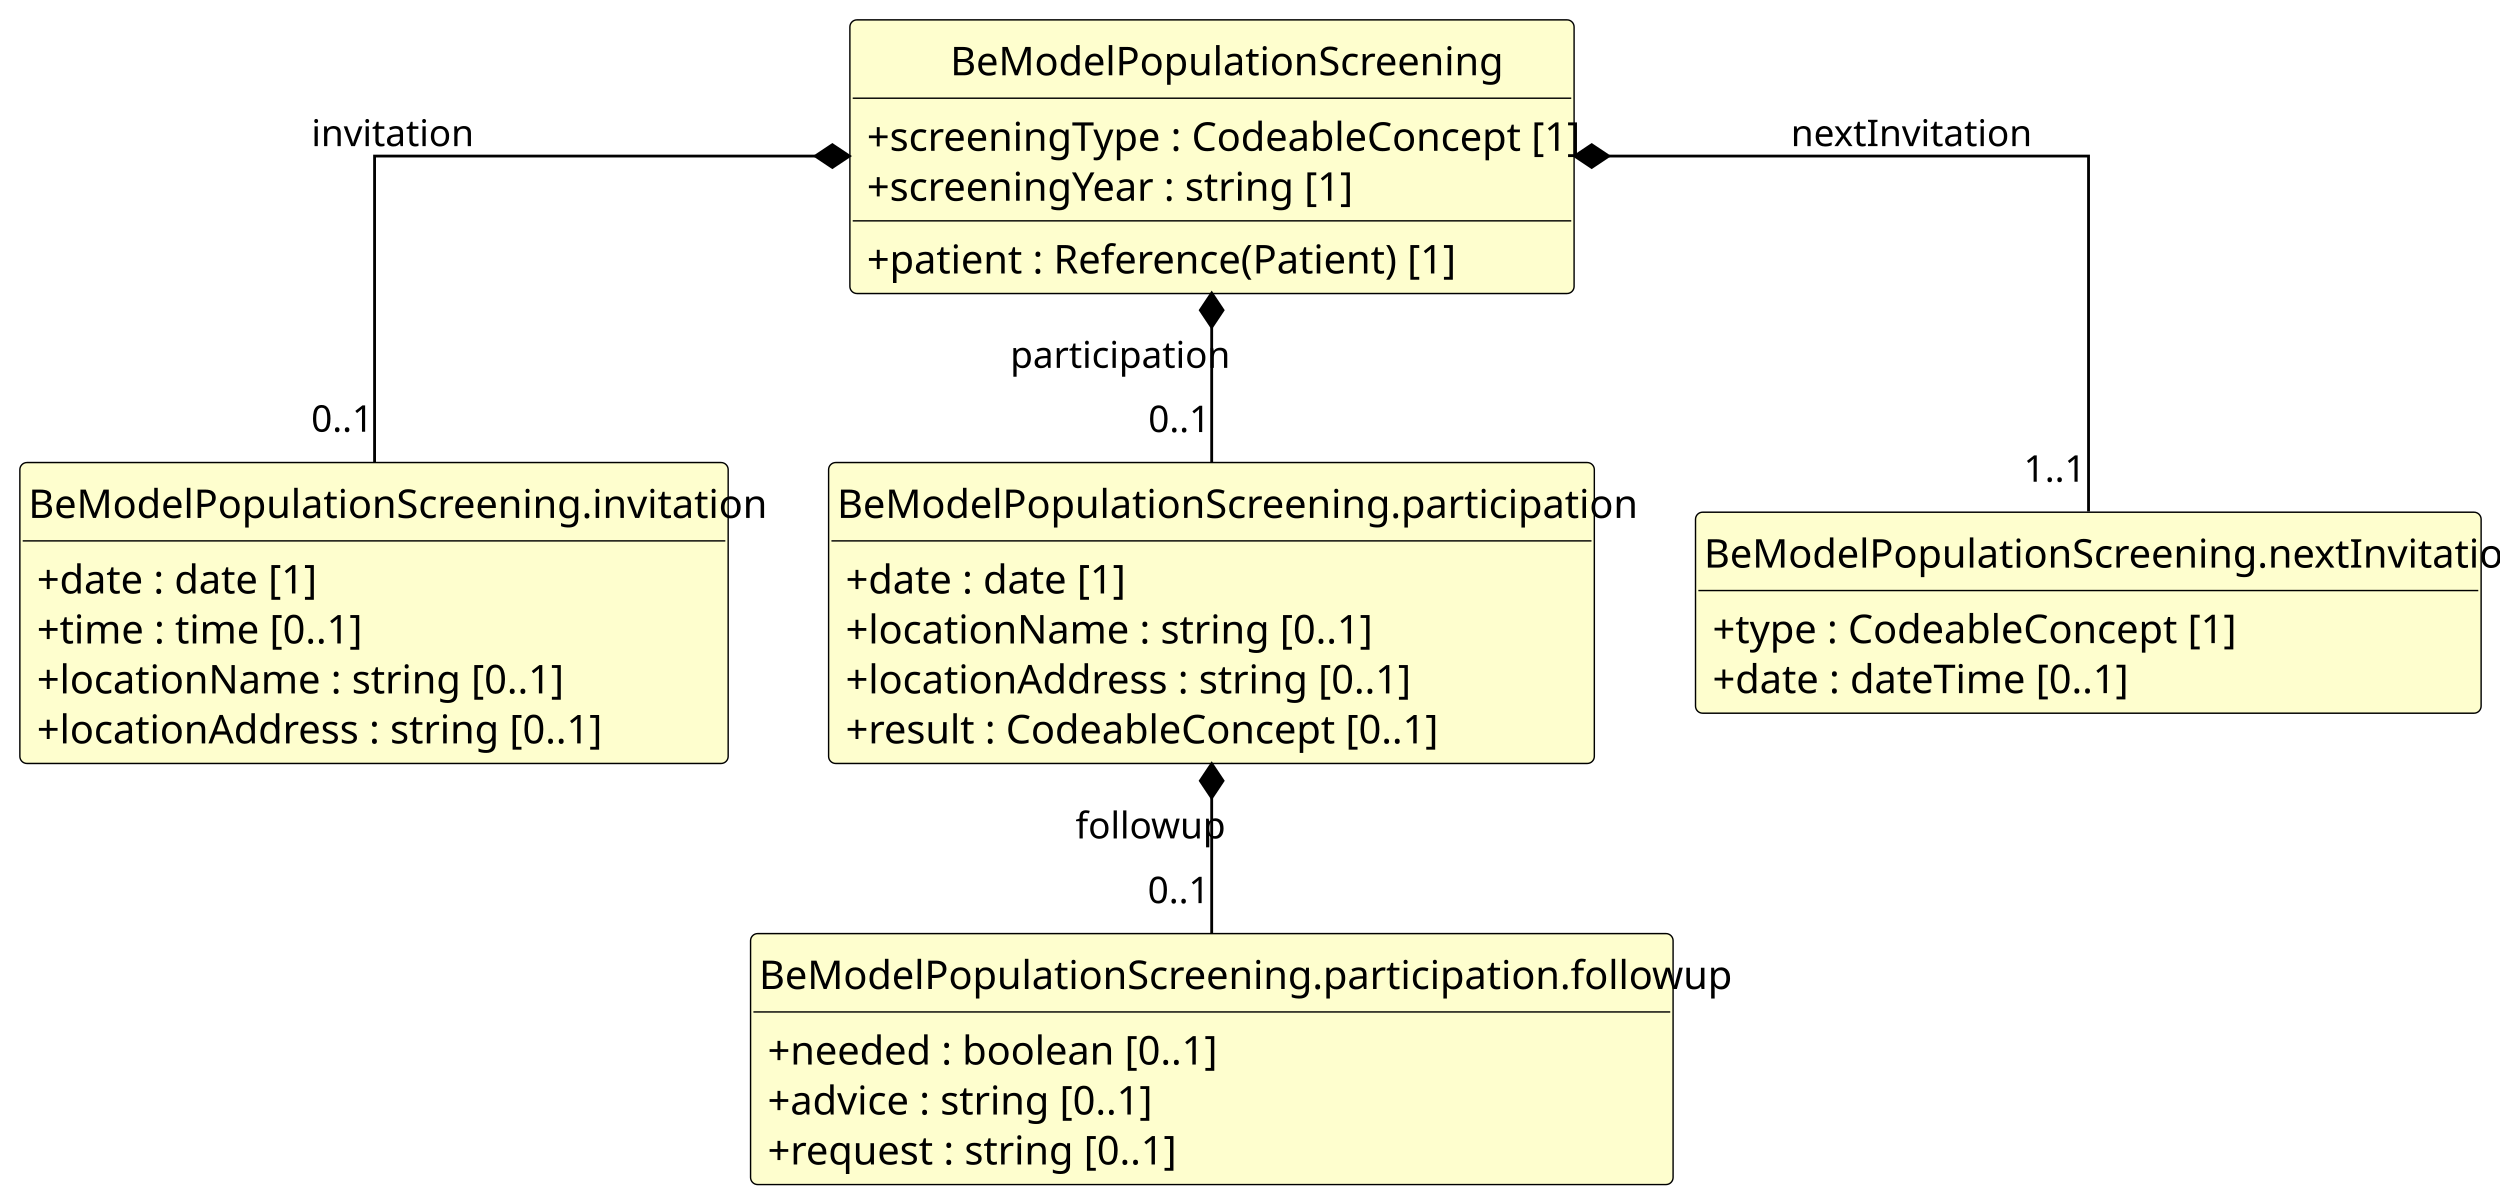
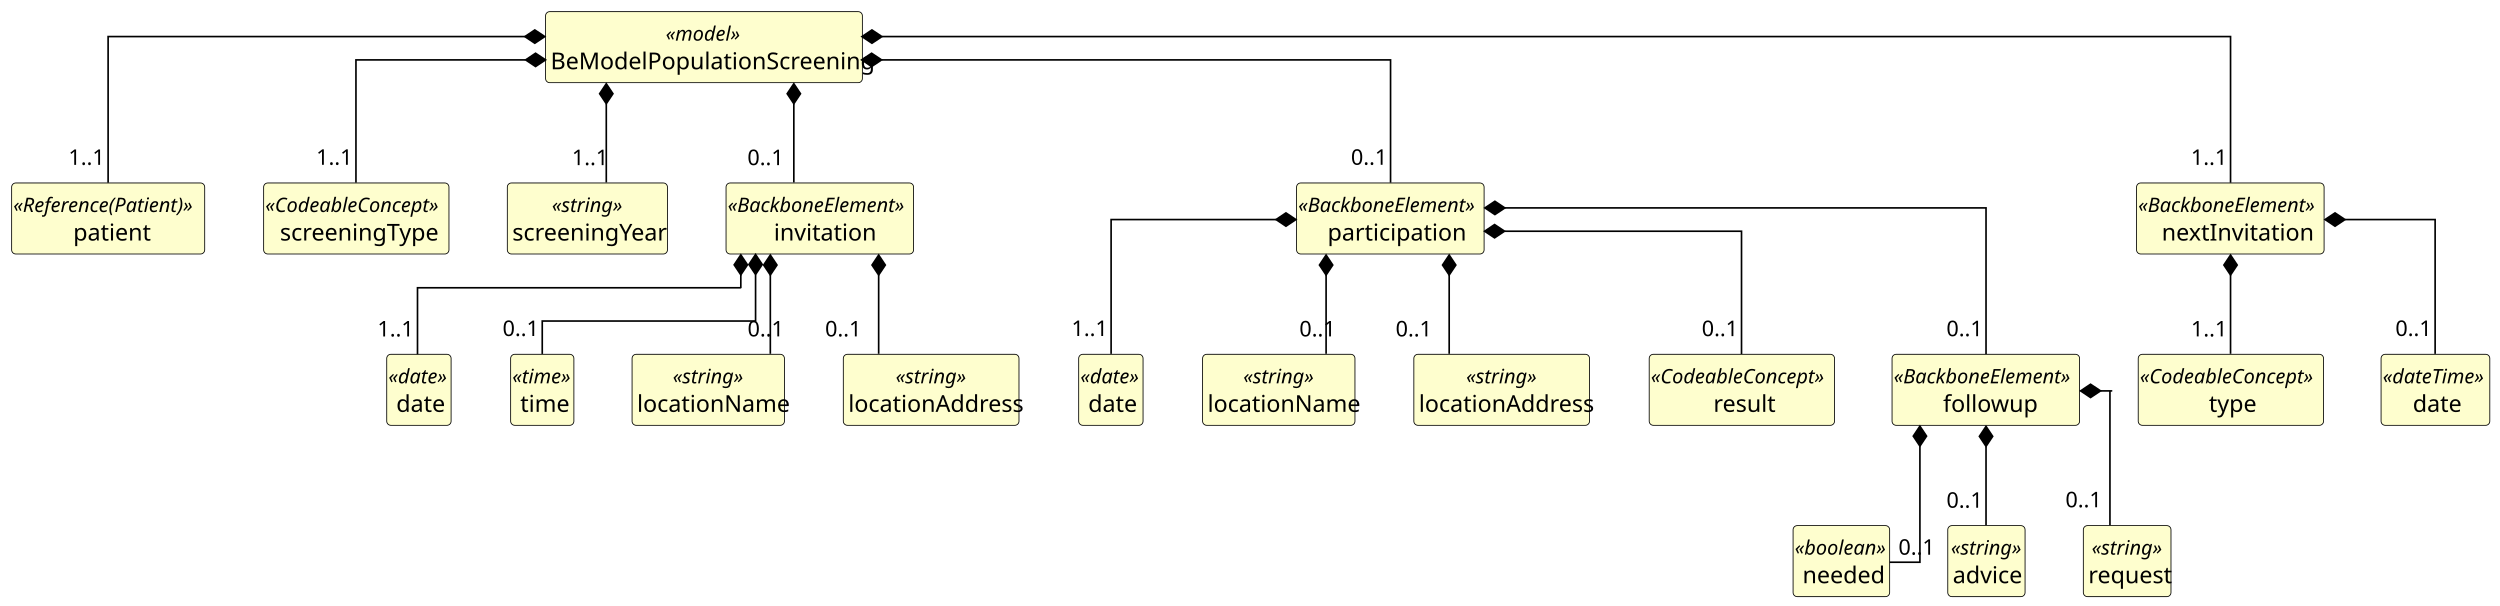
- <svg xmlns="http://www.w3.org/2000/svg" contentStyleType="text/css" data-diagram-type="CLASS" height="424px" preserveAspectRatio="none" style="width:881px;height:424px;background:#FFFFFF;" version="1.1" viewBox="0 0 881 424" width="881px" zoomAndPan="magnify">
+ <svg xmlns="http://www.w3.org/2000/svg" contentStyleType="text/css" data-diagram-type="CLASS" height="364px" preserveAspectRatio="none" style="width:1503px;height:364px;background:#FFFFFF;" version="1.1" viewBox="0 0 1503 364" width="1503px" zoomAndPan="magnify">
  <defs />
  <g>
    <g class="entity" data-entity="BeModelPopulationScreening" data-source-line="14" data-uid="ent0002" id="entity_BeModelPopulationScreening">
-       <rect fill="#FEFECE" height="96.438" rx="2.5" ry="2.5" style="stroke:#000000;stroke-width:0.5;" width="255.209" x="299.5" y="7" />
-       <text fill="#000000" font-family="sans-serif" font-size="14" lengthAdjust="spacing" textLength="184.461" x="334.874" y="26.533">BeModelPopulationScreening</text>
-       <line style="stroke:#000000;stroke-width:0.5;" x1="300.5" x2="553.709" y1="34.609" y2="34.609" />
-       <text fill="#000000" font-family="sans-serif" font-size="14" lengthAdjust="spacing" textLength="243.209" x="305.5" y="53.143">+screeningType : CodeableConcept [1]</text>
-       <text fill="#000000" font-family="sans-serif" font-size="14" lengthAdjust="spacing" textLength="163.81" x="305.5" y="70.752">+screeningYear : string [1]</text>
-       <line style="stroke:#000000;stroke-width:0.5;" x1="300.5" x2="553.709" y1="77.828" y2="77.828" />
-       <text fill="#000000" font-family="sans-serif" font-size="14" lengthAdjust="spacing" textLength="198.837" x="305.5" y="96.361">+patient : Reference(Patient) [1]</text>
-     </g>
-     <g class="entity" data-entity="BeModelPopulationScreening_invitation" data-source-line="20" data-uid="ent0003" id="entity_BeModelPopulationScreening_invitation">
-       <rect fill="#FEFECE" height="106.047" rx="2.5" ry="2.5" style="stroke:#000000;stroke-width:0.5;" width="249.606" x="7" y="163" />
-       <text fill="#000000" font-family="sans-serif" font-size="14" lengthAdjust="spacing" textLength="243.606" x="10" y="182.533">BeModelPopulationScreening.invitation</text>
-       <line style="stroke:#000000;stroke-width:0.5;" x1="8" x2="255.606" y1="190.609" y2="190.609" />
-       <text fill="#000000" font-family="sans-serif" font-size="14" lengthAdjust="spacing" textLength="93.796" x="13" y="209.143">+date : date [1]</text>
-       <text fill="#000000" font-family="sans-serif" font-size="14" lengthAdjust="spacing" textLength="107.762" x="13" y="226.752">+time : time [0..1]</text>
-       <text fill="#000000" font-family="sans-serif" font-size="14" lengthAdjust="spacing" textLength="174.699" x="13" y="244.361">+locationName : string [0..1]</text>
-       <text fill="#000000" font-family="sans-serif" font-size="14" lengthAdjust="spacing" textLength="188.713" x="13" y="261.971">+locationAddress : string [0..1]</text>
-     </g>
-     <g class="entity" data-entity="BeModelPopulationScreening_participation" data-source-line="27" data-uid="ent0004" id="entity_BeModelPopulationScreening_participation">
-       <rect fill="#FEFECE" height="106.047" rx="2.5" ry="2.5" style="stroke:#000000;stroke-width:0.5;" width="269.84" x="292" y="163" />
-       <text fill="#000000" font-family="sans-serif" font-size="14" lengthAdjust="spacing" textLength="263.84" x="295" y="182.533">BeModelPopulationScreening.participation</text>
-       <line style="stroke:#000000;stroke-width:0.5;" x1="293" x2="560.84" y1="190.609" y2="190.609" />
-       <text fill="#000000" font-family="sans-serif" font-size="14" lengthAdjust="spacing" textLength="93.796" x="298" y="209.143">+date : date [1]</text>
-       <text fill="#000000" font-family="sans-serif" font-size="14" lengthAdjust="spacing" textLength="174.699" x="298" y="226.752">+locationName : string [0..1]</text>
-       <text fill="#000000" font-family="sans-serif" font-size="14" lengthAdjust="spacing" textLength="188.713" x="298" y="244.361">+locationAddress : string [0..1]</text>
-       <text fill="#000000" font-family="sans-serif" font-size="14" lengthAdjust="spacing" textLength="201.182" x="298" y="261.971">+result : CodeableConcept [0..1]</text>
-     </g>
-     <g class="entity" data-entity="BeModelPopulationScreening_participation_followup" data-source-line="34" data-uid="ent0005" id="entity_BeModelPopulationScreening_participation_followup">
-       <rect fill="#FEFECE" height="88.438" rx="2.5" ry="2.5" style="stroke:#000000;stroke-width:0.5;" width="325.095" x="264.5" y="329" />
-       <text fill="#000000" font-family="sans-serif" font-size="14" lengthAdjust="spacing" textLength="319.095" x="267.5" y="348.533">BeModelPopulationScreening.participation.followup</text>
-       <line style="stroke:#000000;stroke-width:0.5;" x1="265.5" x2="588.595" y1="356.609" y2="356.609" />
-       <text fill="#000000" font-family="sans-serif" font-size="14" lengthAdjust="spacing" textLength="151.409" x="270.5" y="375.143">+needed : boolean [0..1]</text>
-       <text fill="#000000" font-family="sans-serif" font-size="14" lengthAdjust="spacing" textLength="129.568" x="270.5" y="392.752">+advice : string [0..1]</text>
-       <text fill="#000000" font-family="sans-serif" font-size="14" lengthAdjust="spacing" textLength="135.796" x="270.5" y="410.361">+request : string [0..1]</text>
-     </g>
-     <g class="entity" data-entity="BeModelPopulationScreening_nextInvitation" data-source-line="40" data-uid="ent0006" id="entity_BeModelPopulationScreening_nextInvitation">
-       <rect fill="#FEFECE" height="70.828" rx="2.5" ry="2.5" style="stroke:#000000;stroke-width:0.5;" width="276.847" x="597.5" y="180.5" />
-       <text fill="#000000" font-family="sans-serif" font-size="14" lengthAdjust="spacing" textLength="270.847" x="600.5" y="200.033">BeModelPopulationScreening.nextInvitation</text>
-       <line style="stroke:#000000;stroke-width:0.5;" x1="598.5" x2="873.347" y1="208.109" y2="208.109" />
-       <text fill="#000000" font-family="sans-serif" font-size="14" lengthAdjust="spacing" textLength="177.844" x="603.5" y="226.643">+type : CodeableConcept [1]</text>
-       <text fill="#000000" font-family="sans-serif" font-size="14" lengthAdjust="spacing" textLength="140.472" x="603.5" y="244.252">+date : dateTime [0..1]</text>
-     </g>
-     <g class="link" data-entity-1="BeModelPopulationScreening" data-entity-2="BeModelPopulationScreening_invitation" data-source-line="45" data-uid="lnk7" id="link_BeModelPopulationScreening_BeModelPopulationScreening_invitation">
-       <path codeLine="45" d="M287.32,55 C207.6,55 132,55 132,55 C132,55 132,115.94 132,162.84" fill="none" id="BeModelPopulationScreening-backto-BeModelPopulationScreening_invitation" style="stroke:#000000;stroke-width:1;" />
-       <polygon fill="#000000" points="299.32,55,293.32,51,287.32,55,293.32,59,299.32,55" style="stroke:#000000;stroke-width:1;" />
-       <text fill="#000000" font-family="sans-serif" font-size="13" lengthAdjust="spacing" textLength="51.308" x="109.74" y="51.495">invitation</text>
-       <text fill="#000000" font-family="sans-serif" font-size="13" lengthAdjust="spacing" textLength="21.684" x="109.662" y="152.137">0..1</text>
-     </g>
-     <g class="link" data-entity-1="BeModelPopulationScreening" data-entity-2="BeModelPopulationScreening_participation" data-source-line="46" data-uid="lnk8" id="link_BeModelPopulationScreening_BeModelPopulationScreening_participation">
-       <path codeLine="46" d="M427,115.31 C427,134.11 427,143.72 427,162.95" fill="none" id="BeModelPopulationScreening-backto-BeModelPopulationScreening_participation" style="stroke:#000000;stroke-width:1;" />
-       <polygon fill="#000000" points="427,103.31,423,109.31,427,115.31,431,109.31,427,103.31" style="stroke:#000000;stroke-width:1;" />
-       <text fill="#000000" font-family="sans-serif" font-size="13" lengthAdjust="spacing" textLength="70.097" x="356" y="129.625">participation</text>
-       <text fill="#000000" font-family="sans-serif" font-size="13" lengthAdjust="spacing" textLength="21.684" x="404.646" y="152.262">0..1</text>
-     </g>
-     <g class="link" data-entity-1="BeModelPopulationScreening" data-entity-2="BeModelPopulationScreening_nextInvitation" data-source-line="47" data-uid="lnk9" id="link_BeModelPopulationScreening_BeModelPopulationScreening_nextInvitation">
-       <path codeLine="47" d="M566.91,55 C651.92,55 736,55 736,55 C736,55 736,132.84 736,180.27" fill="none" id="BeModelPopulationScreening-backto-BeModelPopulationScreening_nextInvitation" style="stroke:#000000;stroke-width:1;" />
-       <polygon fill="#000000" points="554.91,55,560.91,59,566.91,55,560.91,51,554.91,55" style="stroke:#000000;stroke-width:1;" />
-       <text fill="#000000" font-family="sans-serif" font-size="13" lengthAdjust="spacing" textLength="76.603" x="631.09" y="51.495">nextInvitation</text>
-       <text fill="#000000" font-family="sans-serif" font-size="13" lengthAdjust="spacing" textLength="21.684" x="713.141" y="169.751">1..1</text>
-     </g>
-     <g class="link" data-entity-1="BeModelPopulationScreening_participation" data-entity-2="BeModelPopulationScreening_participation_followup" data-source-line="48" data-uid="lnk10" id="link_BeModelPopulationScreening_participation_BeModelPopulationScreening_participation_followup">
-       <path codeLine="48" d="M427,281.15 C427,300.55 427,310.25 427,328.78" fill="none" id="BeModelPopulationScreening_participation-backto-BeModelPopulationScreening_participation_followup" style="stroke:#000000;stroke-width:1;" />
-       <polygon fill="#000000" points="427,269.15,423,275.15,427,281.15,431,275.15,427,269.15" style="stroke:#000000;stroke-width:1;" />
-       <text fill="#000000" font-family="sans-serif" font-size="13" lengthAdjust="spacing" textLength="47.696" x="379" y="295.465">followup</text>
-       <text fill="#000000" font-family="sans-serif" font-size="13" lengthAdjust="spacing" textLength="21.684" x="404.437" y="318.272">0..1</text>
+       <rect fill="#FEFECE" height="42.703" rx="2.5" ry="2.5" style="stroke:#000000;stroke-width:0.5;" width="190.461" x="328" y="7" />
+       <text fill="#000000" font-family="sans-serif" font-size="12" font-style="italic" lengthAdjust="spacing" textLength="46.031" x="400.215" y="24.457">«model»</text>
+       <text fill="#000000" font-family="sans-serif" font-size="14" lengthAdjust="spacing" textLength="184.461" x="331" y="41.627">BeModelPopulationScreening</text>
+     </g>
+     <g class="entity" data-entity="BeModelPopulationScreening_patient" data-source-line="17" data-uid="ent0003" id="entity_BeModelPopulationScreening_patient">
+       <rect fill="#FEFECE" height="42.703" rx="2.5" ry="2.5" style="stroke:#000000;stroke-width:0.5;" width="116.064" x="7" y="110" />
+       <text fill="#000000" font-family="sans-serif" font-size="12" font-style="italic" lengthAdjust="spacing" textLength="114.064" x="8" y="127.457">«Reference(Patient)»</text>
+       <text fill="#000000" font-family="sans-serif" font-size="14" lengthAdjust="spacing" textLength="42.034" x="44.015" y="144.627">patient</text>
+     </g>
+     <g class="entity" data-entity="BeModelPopulationScreening_screeningType" data-source-line="20" data-uid="ent0004" id="entity_BeModelPopulationScreening_screeningType">
+       <rect fill="#FEFECE" height="42.703" rx="2.5" ry="2.5" style="stroke:#000000;stroke-width:0.5;" width="111.418" x="158.5" y="110" />
+       <text fill="#000000" font-family="sans-serif" font-size="12" font-style="italic" lengthAdjust="spacing" textLength="109.418" x="159.5" y="127.457">«CodeableConcept»</text>
+       <text fill="#000000" font-family="sans-serif" font-size="14" lengthAdjust="spacing" textLength="91.827" x="168.295" y="144.627">screeningType</text>
+     </g>
+     <g class="entity" data-entity="BeModelPopulationScreening_screeningYear" data-source-line="23" data-uid="ent0005" id="entity_BeModelPopulationScreening_screeningYear">
+       <rect fill="#FEFECE" height="42.703" rx="2.5" ry="2.5" style="stroke:#000000;stroke-width:0.5;" width="96.275" x="305" y="110" />
+       <text fill="#000000" font-family="sans-serif" font-size="12" font-style="italic" lengthAdjust="spacing" textLength="42.691" x="331.792" y="127.457">«string»</text>
+       <text fill="#000000" font-family="sans-serif" font-size="14" lengthAdjust="spacing" textLength="90.275" x="308" y="144.627">screeningYear</text>
+     </g>
+     <g class="entity" data-entity="BeModelPopulationScreening_invitation" data-source-line="26" data-uid="ent0006" id="entity_BeModelPopulationScreening_invitation">
+       <rect fill="#FEFECE" height="42.703" rx="2.5" ry="2.5" style="stroke:#000000;stroke-width:0.5;" width="112.742" x="436.5" y="110" />
+       <text fill="#000000" font-family="sans-serif" font-size="12" font-style="italic" lengthAdjust="spacing" textLength="110.742" x="437.5" y="127.457">«BackboneElement»</text>
+       <text fill="#000000" font-family="sans-serif" font-size="14" lengthAdjust="spacing" textLength="55.255" x="465.244" y="144.627">invitation</text>
+     </g>
+     <g class="entity" data-entity="BeModelPopulationScreening_invitation_date" data-source-line="29" data-uid="ent0007" id="entity_BeModelPopulationScreening_invitation_date">
+       <rect fill="#FEFECE" height="42.703" rx="2.5" ry="2.5" style="stroke:#000000;stroke-width:0.5;" width="38.703" x="232.5" y="213" />
+       <text fill="#000000" font-family="sans-serif" font-size="12" font-style="italic" lengthAdjust="spacing" textLength="36.703" x="233.5" y="230.457">«date»</text>
+       <text fill="#000000" font-family="sans-serif" font-size="14" lengthAdjust="spacing" textLength="27.248" x="238.227" y="247.627">date</text>
+     </g>
+     <g class="entity" data-entity="BeModelPopulationScreening_invitation_time" data-source-line="32" data-uid="ent0008" id="entity_BeModelPopulationScreening_invitation_time">
+       <rect fill="#FEFECE" height="42.703" rx="2.5" ry="2.5" style="stroke:#000000;stroke-width:0.5;" width="38.018" x="307" y="213" />
+       <text fill="#000000" font-family="sans-serif" font-size="12" font-style="italic" lengthAdjust="spacing" textLength="36.018" x="308" y="230.457">«time»</text>
+       <text fill="#000000" font-family="sans-serif" font-size="14" lengthAdjust="spacing" textLength="26.448" x="312.785" y="247.627">time</text>
+     </g>
+     <g class="entity" data-entity="BeModelPopulationScreening_invitation_locationName" data-source-line="35" data-uid="ent0009" id="entity_BeModelPopulationScreening_invitation_locationName">
+       <rect fill="#FEFECE" height="42.703" rx="2.5" ry="2.5" style="stroke:#000000;stroke-width:0.5;" width="91.6" x="380" y="213" />
+       <text fill="#000000" font-family="sans-serif" font-size="12" font-style="italic" lengthAdjust="spacing" textLength="42.691" x="404.454" y="230.457">«string»</text>
+       <text fill="#000000" font-family="sans-serif" font-size="14" lengthAdjust="spacing" textLength="85.6" x="383" y="247.627">locationName</text>
+     </g>
+     <g class="entity" data-entity="BeModelPopulationScreening_invitation_locationAddress" data-source-line="38" data-uid="ent0010" id="entity_BeModelPopulationScreening_invitation_locationAddress">
+       <rect fill="#FEFECE" height="42.703" rx="2.5" ry="2.5" style="stroke:#000000;stroke-width:0.5;" width="105.613" x="507" y="213" />
+       <text fill="#000000" font-family="sans-serif" font-size="12" font-style="italic" lengthAdjust="spacing" textLength="42.691" x="538.461" y="230.457">«string»</text>
+       <text fill="#000000" font-family="sans-serif" font-size="14" lengthAdjust="spacing" textLength="99.613" x="510" y="247.627">locationAddress</text>
+     </g>
+     <g class="entity" data-entity="BeModelPopulationScreening_participation" data-source-line="41" data-uid="ent0011" id="entity_BeModelPopulationScreening_participation">
+       <rect fill="#FEFECE" height="42.703" rx="2.5" ry="2.5" style="stroke:#000000;stroke-width:0.5;" width="112.742" x="779.5" y="110" />
+       <text fill="#000000" font-family="sans-serif" font-size="12" font-style="italic" lengthAdjust="spacing" textLength="110.742" x="780.5" y="127.457">«BackboneElement»</text>
+       <text fill="#000000" font-family="sans-serif" font-size="14" lengthAdjust="spacing" textLength="75.489" x="798.126" y="144.627">participation</text>
+     </g>
+     <g class="entity" data-entity="BeModelPopulationScreening_participation_date" data-source-line="44" data-uid="ent0012" id="entity_BeModelPopulationScreening_participation_date">
+       <rect fill="#FEFECE" height="42.703" rx="2.5" ry="2.5" style="stroke:#000000;stroke-width:0.5;" width="38.703" x="648.5" y="213" />
+       <text fill="#000000" font-family="sans-serif" font-size="12" font-style="italic" lengthAdjust="spacing" textLength="36.703" x="649.5" y="230.457">«date»</text>
+       <text fill="#000000" font-family="sans-serif" font-size="14" lengthAdjust="spacing" textLength="27.248" x="654.227" y="247.627">date</text>
+     </g>
+     <g class="entity" data-entity="BeModelPopulationScreening_participation_locationName" data-source-line="47" data-uid="ent0013" id="entity_BeModelPopulationScreening_participation_locationName">
+       <rect fill="#FEFECE" height="42.703" rx="2.5" ry="2.5" style="stroke:#000000;stroke-width:0.5;" width="91.6" x="723" y="213" />
+       <text fill="#000000" font-family="sans-serif" font-size="12" font-style="italic" lengthAdjust="spacing" textLength="42.691" x="747.454" y="230.457">«string»</text>
+       <text fill="#000000" font-family="sans-serif" font-size="14" lengthAdjust="spacing" textLength="85.6" x="726" y="247.627">locationName</text>
+     </g>
+     <g class="entity" data-entity="BeModelPopulationScreening_participation_locationAddress" data-source-line="50" data-uid="ent0014" id="entity_BeModelPopulationScreening_participation_locationAddress">
+       <rect fill="#FEFECE" height="42.703" rx="2.5" ry="2.5" style="stroke:#000000;stroke-width:0.5;" width="105.613" x="850" y="213" />
+       <text fill="#000000" font-family="sans-serif" font-size="12" font-style="italic" lengthAdjust="spacing" textLength="42.691" x="881.461" y="230.457">«string»</text>
+       <text fill="#000000" font-family="sans-serif" font-size="14" lengthAdjust="spacing" textLength="99.613" x="853" y="247.627">locationAddress</text>
+     </g>
+     <g class="entity" data-entity="BeModelPopulationScreening_participation_result" data-source-line="53" data-uid="ent0015" id="entity_BeModelPopulationScreening_participation_result">
+       <rect fill="#FEFECE" height="42.703" rx="2.5" ry="2.5" style="stroke:#000000;stroke-width:0.5;" width="111.418" x="991.5" y="213" />
+       <text fill="#000000" font-family="sans-serif" font-size="12" font-style="italic" lengthAdjust="spacing" textLength="109.418" x="992.5" y="230.457">«CodeableConcept»</text>
+       <text fill="#000000" font-family="sans-serif" font-size="14" lengthAdjust="spacing" textLength="34.234" x="1030.092" y="247.627">result</text>
+     </g>
+     <g class="entity" data-entity="BeModelPopulationScreening_participation_followup" data-source-line="56" data-uid="ent0016" id="entity_BeModelPopulationScreening_participation_followup">
+       <rect fill="#FEFECE" height="42.703" rx="2.5" ry="2.5" style="stroke:#000000;stroke-width:0.5;" width="112.742" x="1137.5" y="213" />
+       <text fill="#000000" font-family="sans-serif" font-size="12" font-style="italic" lengthAdjust="spacing" textLength="110.742" x="1138.5" y="230.457">«BackboneElement»</text>
+       <text fill="#000000" font-family="sans-serif" font-size="14" lengthAdjust="spacing" textLength="51.365" x="1168.188" y="247.627">followup</text>
+     </g>
+     <g class="entity" data-entity="BeModelPopulationScreening_participation_followup_needed" data-source-line="59" data-uid="ent0017" id="entity_BeModelPopulationScreening_participation_followup_needed">
+       <rect fill="#FEFECE" height="42.703" rx="2.5" ry="2.5" style="stroke:#000000;stroke-width:0.5;" width="58.057" x="1078" y="316" />
+       <text fill="#000000" font-family="sans-serif" font-size="12" font-style="italic" lengthAdjust="spacing" textLength="56.057" x="1079" y="333.457">«boolean»</text>
+       <text fill="#000000" font-family="sans-serif" font-size="14" lengthAdjust="spacing" textLength="46.717" x="1083.67" y="350.627">needed</text>
+     </g>
+     <g class="entity" data-entity="BeModelPopulationScreening_participation_followup_advice" data-source-line="62" data-uid="ent0018" id="entity_BeModelPopulationScreening_participation_followup_advice">
+       <rect fill="#FEFECE" height="42.703" rx="2.5" ry="2.5" style="stroke:#000000;stroke-width:0.5;" width="46.469" x="1171" y="316" />
+       <text fill="#000000" font-family="sans-serif" font-size="12" font-style="italic" lengthAdjust="spacing" textLength="42.691" x="1172.889" y="333.457">«string»</text>
+       <text fill="#000000" font-family="sans-serif" font-size="14" lengthAdjust="spacing" textLength="40.469" x="1174" y="350.627">advice</text>
+     </g>
+     <g class="entity" data-entity="BeModelPopulationScreening_participation_followup_request" data-source-line="65" data-uid="ent0019" id="entity_BeModelPopulationScreening_participation_followup_request">
+       <rect fill="#FEFECE" height="42.703" rx="2.5" ry="2.5" style="stroke:#000000;stroke-width:0.5;" width="52.696" x="1252.5" y="316" />
+       <text fill="#000000" font-family="sans-serif" font-size="12" font-style="italic" lengthAdjust="spacing" textLength="42.691" x="1257.502" y="333.457">«string»</text>
+       <text fill="#000000" font-family="sans-serif" font-size="14" lengthAdjust="spacing" textLength="46.696" x="1255.5" y="350.627">request</text>
+     </g>
+     <g class="entity" data-entity="BeModelPopulationScreening_nextInvitation" data-source-line="68" data-uid="ent0020" id="entity_BeModelPopulationScreening_nextInvitation">
+       <rect fill="#FEFECE" height="42.703" rx="2.5" ry="2.5" style="stroke:#000000;stroke-width:0.5;" width="112.742" x="1284.5" y="110" />
+       <text fill="#000000" font-family="sans-serif" font-size="12" font-style="italic" lengthAdjust="spacing" textLength="110.742" x="1285.5" y="127.457">«BackboneElement»</text>
+       <text fill="#000000" font-family="sans-serif" font-size="14" lengthAdjust="spacing" textLength="82.496" x="1299.623" y="144.627">nextInvitation</text>
+     </g>
+     <g class="entity" data-entity="BeModelPopulationScreening_nextInvitation_type" data-source-line="71" data-uid="ent0021" id="entity_BeModelPopulationScreening_nextInvitation_type">
+       <rect fill="#FEFECE" height="42.703" rx="2.5" ry="2.5" style="stroke:#000000;stroke-width:0.5;" width="111.418" x="1285.5" y="213" />
+       <text fill="#000000" font-family="sans-serif" font-size="12" font-style="italic" lengthAdjust="spacing" textLength="109.418" x="1286.5" y="230.457">«CodeableConcept»</text>
+       <text fill="#000000" font-family="sans-serif" font-size="14" lengthAdjust="spacing" textLength="26.462" x="1327.978" y="247.627">type</text>
+     </g>
+     <g class="entity" data-entity="BeModelPopulationScreening_nextInvitation_date" data-source-line="74" data-uid="ent0022" id="entity_BeModelPopulationScreening_nextInvitation_date">
+       <rect fill="#FEFECE" height="42.703" rx="2.5" ry="2.5" style="stroke:#000000;stroke-width:0.5;" width="65.369" x="1431.5" y="213" />
+       <text fill="#000000" font-family="sans-serif" font-size="12" font-style="italic" lengthAdjust="spacing" textLength="63.369" x="1432.5" y="230.457">«dateTime»</text>
+       <text fill="#000000" font-family="sans-serif" font-size="14" lengthAdjust="spacing" textLength="27.248" x="1450.561" y="247.627">date</text>
+     </g>
+     <g class="link" data-entity-1="BeModelPopulationScreening" data-entity-2="BeModelPopulationScreening_patient" data-source-line="77" data-uid="lnk23" id="link_BeModelPopulationScreening_BeModelPopulationScreening_patient">
+       <path codeLine="77" d="M315.53,22 C209.48,22 65,22 65,22 C65,22 65,77.95 65,109.87" fill="none" id="BeModelPopulationScreening-backto-BeModelPopulationScreening_patient" style="stroke:#000000;stroke-width:1;" />
+       <polygon fill="#000000" points="327.53,22,321.53,18,315.53,22,321.53,26,327.53,22" style="stroke:#000000;stroke-width:1;" />
+       <text fill="#000000" font-family="sans-serif" font-size="13" lengthAdjust="spacing" textLength="21.684" x="41.134" y="99.123">1..1</text>
+     </g>
+     <g class="link" data-entity-1="BeModelPopulationScreening" data-entity-2="BeModelPopulationScreening_screeningType" data-source-line="78" data-uid="lnk24" id="link_BeModelPopulationScreening_BeModelPopulationScreening_screeningType">
+       <path codeLine="78" d="M315.98,36 C260.77,36 214,36 214,36 C214,36 214,81.65 214,109.83" fill="none" id="BeModelPopulationScreening-backto-BeModelPopulationScreening_screeningType" style="stroke:#000000;stroke-width:1;" />
+       <polygon fill="#000000" points="327.98,36,321.98,32,315.98,36,321.98,40,327.98,36" style="stroke:#000000;stroke-width:1;" />
+       <text fill="#000000" font-family="sans-serif" font-size="13" lengthAdjust="spacing" textLength="21.684" x="190.084" y="99.072">1..1</text>
+     </g>
+     <g class="link" data-entity-1="BeModelPopulationScreening" data-entity-2="BeModelPopulationScreening_screeningYear" data-source-line="79" data-uid="lnk25" id="link_BeModelPopulationScreening_BeModelPopulationScreening_screeningYear">
+       <path codeLine="79" d="M364.5,62.34 C364.5,79.82 364.5,92.22 364.5,109.69" fill="none" id="BeModelPopulationScreening-backto-BeModelPopulationScreening_screeningYear" style="stroke:#000000;stroke-width:1;" />
+       <polygon fill="#000000" points="364.5,50.34,360.5,56.34,364.5,62.34,368.5,56.34,364.5,50.34" style="stroke:#000000;stroke-width:1;" />
+       <text fill="#000000" font-family="sans-serif" font-size="13" lengthAdjust="spacing" textLength="21.684" x="343.824" y="99.261">1..1</text>
+     </g>
+     <g class="link" data-entity-1="BeModelPopulationScreening" data-entity-2="BeModelPopulationScreening_invitation" data-source-line="80" data-uid="lnk26" id="link_BeModelPopulationScreening_BeModelPopulationScreening_invitation">
+       <path codeLine="80" d="M477.25,62.34 C477.25,79.82 477.25,92.22 477.25,109.69" fill="none" id="BeModelPopulationScreening-backto-BeModelPopulationScreening_invitation" style="stroke:#000000;stroke-width:1;" />
+       <polygon fill="#000000" points="477.25,50.34,473.25,56.34,477.25,62.34,481.25,56.34,477.25,50.34" style="stroke:#000000;stroke-width:1;" />
+       <text fill="#000000" font-family="sans-serif" font-size="13" lengthAdjust="spacing" textLength="21.684" x="449.322" y="99.261">0..1</text>
+     </g>
+     <g class="link" data-entity-1="BeModelPopulationScreening_invitation" data-entity-2="BeModelPopulationScreening_invitation_date" data-source-line="81" data-uid="lnk27" id="link_BeModelPopulationScreening_invitation_BeModelPopulationScreening_invitation_date">
+       <path codeLine="81" d="M445.38,165.22 C445.38,175.26 445.38,173 445.38,173 C445.38,173 251,173 251,173 C251,173 251,195.26 251,212.99" fill="none" id="BeModelPopulationScreening_invitation-backto-BeModelPopulationScreening_invitation_date" style="stroke:#000000;stroke-width:1;" />
+       <polygon fill="#000000" points="445.38,153.22,441.38,159.22,445.38,165.22,449.38,159.22,445.38,153.22" style="stroke:#000000;stroke-width:1;" />
+       <text fill="#000000" font-family="sans-serif" font-size="13" lengthAdjust="spacing" textLength="21.684" x="226.904" y="202.277">1..1</text>
+     </g>
+     <g class="link" data-entity-1="BeModelPopulationScreening_invitation" data-entity-2="BeModelPopulationScreening_invitation_time" data-source-line="82" data-uid="lnk28" id="link_BeModelPopulationScreening_invitation_BeModelPopulationScreening_invitation_time">
+       <path codeLine="82" d="M454.25,165.01 C454.25,182.74 454.25,193 454.25,193 C454.25,193 326,193 326,193 C326,193 326,202.74 326,212.78" fill="none" id="BeModelPopulationScreening_invitation-backto-BeModelPopulationScreening_invitation_time" style="stroke:#000000;stroke-width:1;" />
+       <polygon fill="#000000" points="454.25,153.01,450.25,159.01,454.25,165.01,458.25,159.01,454.25,153.01" style="stroke:#000000;stroke-width:1;" />
+       <text fill="#000000" font-family="sans-serif" font-size="13" lengthAdjust="spacing" textLength="21.684" x="302.14" y="202.008">0..1</text>
+     </g>
+     <g class="link" data-entity-1="BeModelPopulationScreening_invitation" data-entity-2="BeModelPopulationScreening_invitation_locationName" data-source-line="83" data-uid="lnk29" id="link_BeModelPopulationScreening_invitation_BeModelPopulationScreening_invitation_locationName">
+       <path codeLine="83" d="M463.12,165.34 C463.12,182.82 463.12,195.22 463.12,212.69" fill="none" id="BeModelPopulationScreening_invitation-backto-BeModelPopulationScreening_invitation_locationName" style="stroke:#000000;stroke-width:1;" />
+       <polygon fill="#000000" points="463.12,153.34,459.12,159.34,463.12,165.34,467.12,159.34,463.12,153.34" style="stroke:#000000;stroke-width:1;" />
+       <text fill="#000000" font-family="sans-serif" font-size="13" lengthAdjust="spacing" textLength="21.684" x="449.42" y="202.261">0..1</text>
+     </g>
+     <g class="link" data-entity-1="BeModelPopulationScreening_invitation" data-entity-2="BeModelPopulationScreening_invitation_locationAddress" data-source-line="84" data-uid="lnk30" id="link_BeModelPopulationScreening_invitation_BeModelPopulationScreening_invitation_locationAddress">
+       <path codeLine="84" d="M528.25,165.34 C528.25,182.82 528.25,195.22 528.25,212.69" fill="none" id="BeModelPopulationScreening_invitation-backto-BeModelPopulationScreening_invitation_locationAddress" style="stroke:#000000;stroke-width:1;" />
+       <polygon fill="#000000" points="528.25,153.34,524.25,159.34,528.25,165.34,532.25,159.34,528.25,153.34" style="stroke:#000000;stroke-width:1;" />
+       <text fill="#000000" font-family="sans-serif" font-size="13" lengthAdjust="spacing" textLength="21.684" x="496.039" y="202.261">0..1</text>
+     </g>
+     <g class="link" data-entity-1="BeModelPopulationScreening" data-entity-2="BeModelPopulationScreening_participation" data-source-line="85" data-uid="lnk31" id="link_BeModelPopulationScreening_BeModelPopulationScreening_participation">
+       <path codeLine="85" d="M530.01,36 C651.96,36 836,36 836,36 C836,36 836,81.65 836,109.83" fill="none" id="BeModelPopulationScreening-backto-BeModelPopulationScreening_participation" style="stroke:#000000;stroke-width:1;" />
+       <polygon fill="#000000" points="518.01,36,524.01,40,530.01,36,524.01,32,518.01,36" style="stroke:#000000;stroke-width:1;" />
+       <text fill="#000000" font-family="sans-serif" font-size="13" lengthAdjust="spacing" textLength="21.684" x="812.179" y="99.072">0..1</text>
+     </g>
+     <g class="link" data-entity-1="BeModelPopulationScreening_participation" data-entity-2="BeModelPopulationScreening_participation_date" data-source-line="86" data-uid="lnk32" id="link_BeModelPopulationScreening_participation_BeModelPopulationScreening_participation_date">
+       <path codeLine="86" d="M767.12,132 C718.38,132 668,132 668,132 C668,132 668,182.67 668,212.76" fill="none" id="BeModelPopulationScreening_participation-backto-BeModelPopulationScreening_participation_date" style="stroke:#000000;stroke-width:1;" />
+       <polygon fill="#000000" points="779.12,132,773.12,128,767.12,132,773.12,136,779.12,132" style="stroke:#000000;stroke-width:1;" />
+       <text fill="#000000" font-family="sans-serif" font-size="13" lengthAdjust="spacing" textLength="21.684" x="644.185" y="201.982">1..1</text>
+     </g>
+     <g class="link" data-entity-1="BeModelPopulationScreening_participation" data-entity-2="BeModelPopulationScreening_participation_locationName" data-source-line="87" data-uid="lnk33" id="link_BeModelPopulationScreening_participation_BeModelPopulationScreening_participation_locationName">
+       <path codeLine="87" d="M797.25,165.34 C797.25,182.82 797.25,195.22 797.25,212.69" fill="none" id="BeModelPopulationScreening_participation-backto-BeModelPopulationScreening_participation_locationName" style="stroke:#000000;stroke-width:1;" />
+       <polygon fill="#000000" points="797.25,153.34,793.25,159.34,797.25,165.34,801.25,159.34,797.25,153.34" style="stroke:#000000;stroke-width:1;" />
+       <text fill="#000000" font-family="sans-serif" font-size="13" lengthAdjust="spacing" textLength="21.684" x="781.166" y="202.261">0..1</text>
+     </g>
+     <g class="link" data-entity-1="BeModelPopulationScreening_participation" data-entity-2="BeModelPopulationScreening_participation_locationAddress" data-source-line="88" data-uid="lnk34" id="link_BeModelPopulationScreening_participation_BeModelPopulationScreening_participation_locationAddress">
+       <path codeLine="88" d="M871.25,165.34 C871.25,182.82 871.25,195.22 871.25,212.69" fill="none" id="BeModelPopulationScreening_participation-backto-BeModelPopulationScreening_participation_locationAddress" style="stroke:#000000;stroke-width:1;" />
+       <polygon fill="#000000" points="871.25,153.34,867.25,159.34,871.25,165.34,875.25,159.34,871.25,153.34" style="stroke:#000000;stroke-width:1;" />
+       <text fill="#000000" font-family="sans-serif" font-size="13" lengthAdjust="spacing" textLength="21.684" x="839.039" y="202.261">0..1</text>
+     </g>
+     <g class="link" data-entity-1="BeModelPopulationScreening_participation" data-entity-2="BeModelPopulationScreening_participation_result" data-source-line="89" data-uid="lnk35" id="link_BeModelPopulationScreening_participation_BeModelPopulationScreening_participation_result">
+       <path codeLine="89" d="M904.54,139 C967.04,139 1047,139 1047,139 C1047,139 1047,184.65 1047,212.83" fill="none" id="BeModelPopulationScreening_participation-backto-BeModelPopulationScreening_participation_result" style="stroke:#000000;stroke-width:1;" />
+       <polygon fill="#000000" points="892.54,139,898.54,143,904.54,139,898.54,135,892.54,139" style="stroke:#000000;stroke-width:1;" />
+       <text fill="#000000" font-family="sans-serif" font-size="13" lengthAdjust="spacing" textLength="21.684" x="1023.084" y="202.072">0..1</text>
+     </g>
+     <g class="link" data-entity-1="BeModelPopulationScreening_participation" data-entity-2="BeModelPopulationScreening_participation_followup" data-source-line="90" data-uid="lnk36" id="link_BeModelPopulationScreening_participation_BeModelPopulationScreening_participation_followup">
+       <path codeLine="90" d="M904.73,125 C1005.67,125 1194,125 1194,125 C1194,125 1194,180.95 1194,212.87" fill="none" id="BeModelPopulationScreening_participation-backto-BeModelPopulationScreening_participation_followup" style="stroke:#000000;stroke-width:1;" />
+       <polygon fill="#000000" points="892.73,125,898.73,129,904.73,125,898.73,121,892.73,125" style="stroke:#000000;stroke-width:1;" />
+       <text fill="#000000" font-family="sans-serif" font-size="13" lengthAdjust="spacing" textLength="21.684" x="1170.179" y="202.123">0..1</text>
+     </g>
+     <g class="link" data-entity-1="BeModelPopulationScreening_participation_followup" data-entity-2="BeModelPopulationScreening_participation_followup_needed" data-source-line="91" data-uid="lnk37" id="link_BeModelPopulationScreening_participation_followup_BeModelPopulationScreening_participation_followup_needed">
+       <path codeLine="91" d="M1154.25,268.2 C1154.25,298.55 1154.25,338 1154.25,338 C1154.25,338 1145.84,338 1136.12,338" fill="none" id="BeModelPopulationScreening_participation_followup-backto-BeModelPopulationScreening_participation_followup_needed" style="stroke:#000000;stroke-width:1;" />
+       <polygon fill="#000000" points="1154.25,256.2,1150.25,262.2,1154.25,268.2,1158.25,262.2,1154.25,256.2" style="stroke:#000000;stroke-width:1;" />
+       <text fill="#000000" font-family="sans-serif" font-size="13" lengthAdjust="spacing" textLength="21.684" x="1141.334" y="333.505">0..1</text>
+     </g>
+     <g class="link" data-entity-1="BeModelPopulationScreening_participation_followup" data-entity-2="BeModelPopulationScreening_participation_followup_advice" data-source-line="92" data-uid="lnk38" id="link_BeModelPopulationScreening_participation_followup_BeModelPopulationScreening_participation_followup_advice">
+       <path codeLine="92" d="M1194,268.34 C1194,285.82 1194,298.22 1194,315.69" fill="none" id="BeModelPopulationScreening_participation_followup-backto-BeModelPopulationScreening_participation_followup_advice" style="stroke:#000000;stroke-width:1;" />
+       <polygon fill="#000000" points="1194,256.34,1190,262.34,1194,268.34,1198,262.34,1194,256.34" style="stroke:#000000;stroke-width:1;" />
+       <text fill="#000000" font-family="sans-serif" font-size="13" lengthAdjust="spacing" textLength="21.684" x="1170.207" y="305.261">0..1</text>
+     </g>
+     <g class="link" data-entity-1="BeModelPopulationScreening_participation_followup" data-entity-2="BeModelPopulationScreening_participation_followup_request" data-source-line="93" data-uid="lnk39" id="link_BeModelPopulationScreening_participation_followup_BeModelPopulationScreening_participation_followup_request">
+       <path codeLine="93" d="M1262.84,235 C1273.04,235 1268.5,235 1268.5,235 C1268.5,235 1268.5,285.67 1268.5,315.76" fill="none" id="BeModelPopulationScreening_participation_followup-backto-BeModelPopulationScreening_participation_followup_request" style="stroke:#000000;stroke-width:1;" />
+       <polygon fill="#000000" points="1250.84,235,1256.84,239,1262.84,235,1256.84,231,1250.84,235" style="stroke:#000000;stroke-width:1;" />
+       <text fill="#000000" font-family="sans-serif" font-size="13" lengthAdjust="spacing" textLength="21.684" x="1241.733" y="304.982">0..1</text>
+     </g>
+     <g class="link" data-entity-1="BeModelPopulationScreening" data-entity-2="BeModelPopulationScreening_nextInvitation" data-source-line="94" data-uid="lnk40" id="link_BeModelPopulationScreening_BeModelPopulationScreening_nextInvitation">
+       <path codeLine="94" d="M530.21,22 C765.05,22 1341,22 1341,22 C1341,22 1341,77.95 1341,109.87" fill="none" id="BeModelPopulationScreening-backto-BeModelPopulationScreening_nextInvitation" style="stroke:#000000;stroke-width:1;" />
+       <polygon fill="#000000" points="518.21,22,524.21,26,530.21,22,524.21,18,518.21,22" style="stroke:#000000;stroke-width:1;" />
+       <text fill="#000000" font-family="sans-serif" font-size="13" lengthAdjust="spacing" textLength="21.684" x="1317.179" y="99.123">1..1</text>
+     </g>
+     <g class="link" data-entity-1="BeModelPopulationScreening_nextInvitation" data-entity-2="BeModelPopulationScreening_nextInvitation_type" data-source-line="95" data-uid="lnk41" id="link_BeModelPopulationScreening_nextInvitation_BeModelPopulationScreening_nextInvitation_type">
+       <path codeLine="95" d="M1341,165.34 C1341,182.82 1341,195.22 1341,212.69" fill="none" id="BeModelPopulationScreening_nextInvitation-backto-BeModelPopulationScreening_nextInvitation_type" style="stroke:#000000;stroke-width:1;" />
+       <polygon fill="#000000" points="1341,153.34,1337,159.34,1341,165.34,1345,159.34,1341,153.34" style="stroke:#000000;stroke-width:1;" />
+       <text fill="#000000" font-family="sans-serif" font-size="13" lengthAdjust="spacing" textLength="21.684" x="1317.214" y="202.261">1..1</text>
+     </g>
+     <g class="link" data-entity-1="BeModelPopulationScreening_nextInvitation" data-entity-2="BeModelPopulationScreening_nextInvitation_date" data-source-line="96" data-uid="lnk42" id="link_BeModelPopulationScreening_nextInvitation_BeModelPopulationScreening_nextInvitation_date">
+       <path codeLine="96" d="M1409.82,132 C1442.05,132 1464,132 1464,132 C1464,132 1464,182.67 1464,212.76" fill="none" id="BeModelPopulationScreening_nextInvitation-backto-BeModelPopulationScreening_nextInvitation_date" style="stroke:#000000;stroke-width:1;" />
+       <polygon fill="#000000" points="1397.82,132,1403.82,136,1409.82,132,1403.82,128,1397.82,132" style="stroke:#000000;stroke-width:1;" />
+       <text fill="#000000" font-family="sans-serif" font-size="13" lengthAdjust="spacing" textLength="21.684" x="1440.091" y="201.982">0..1</text>
    </g>
  </g>
</svg>
